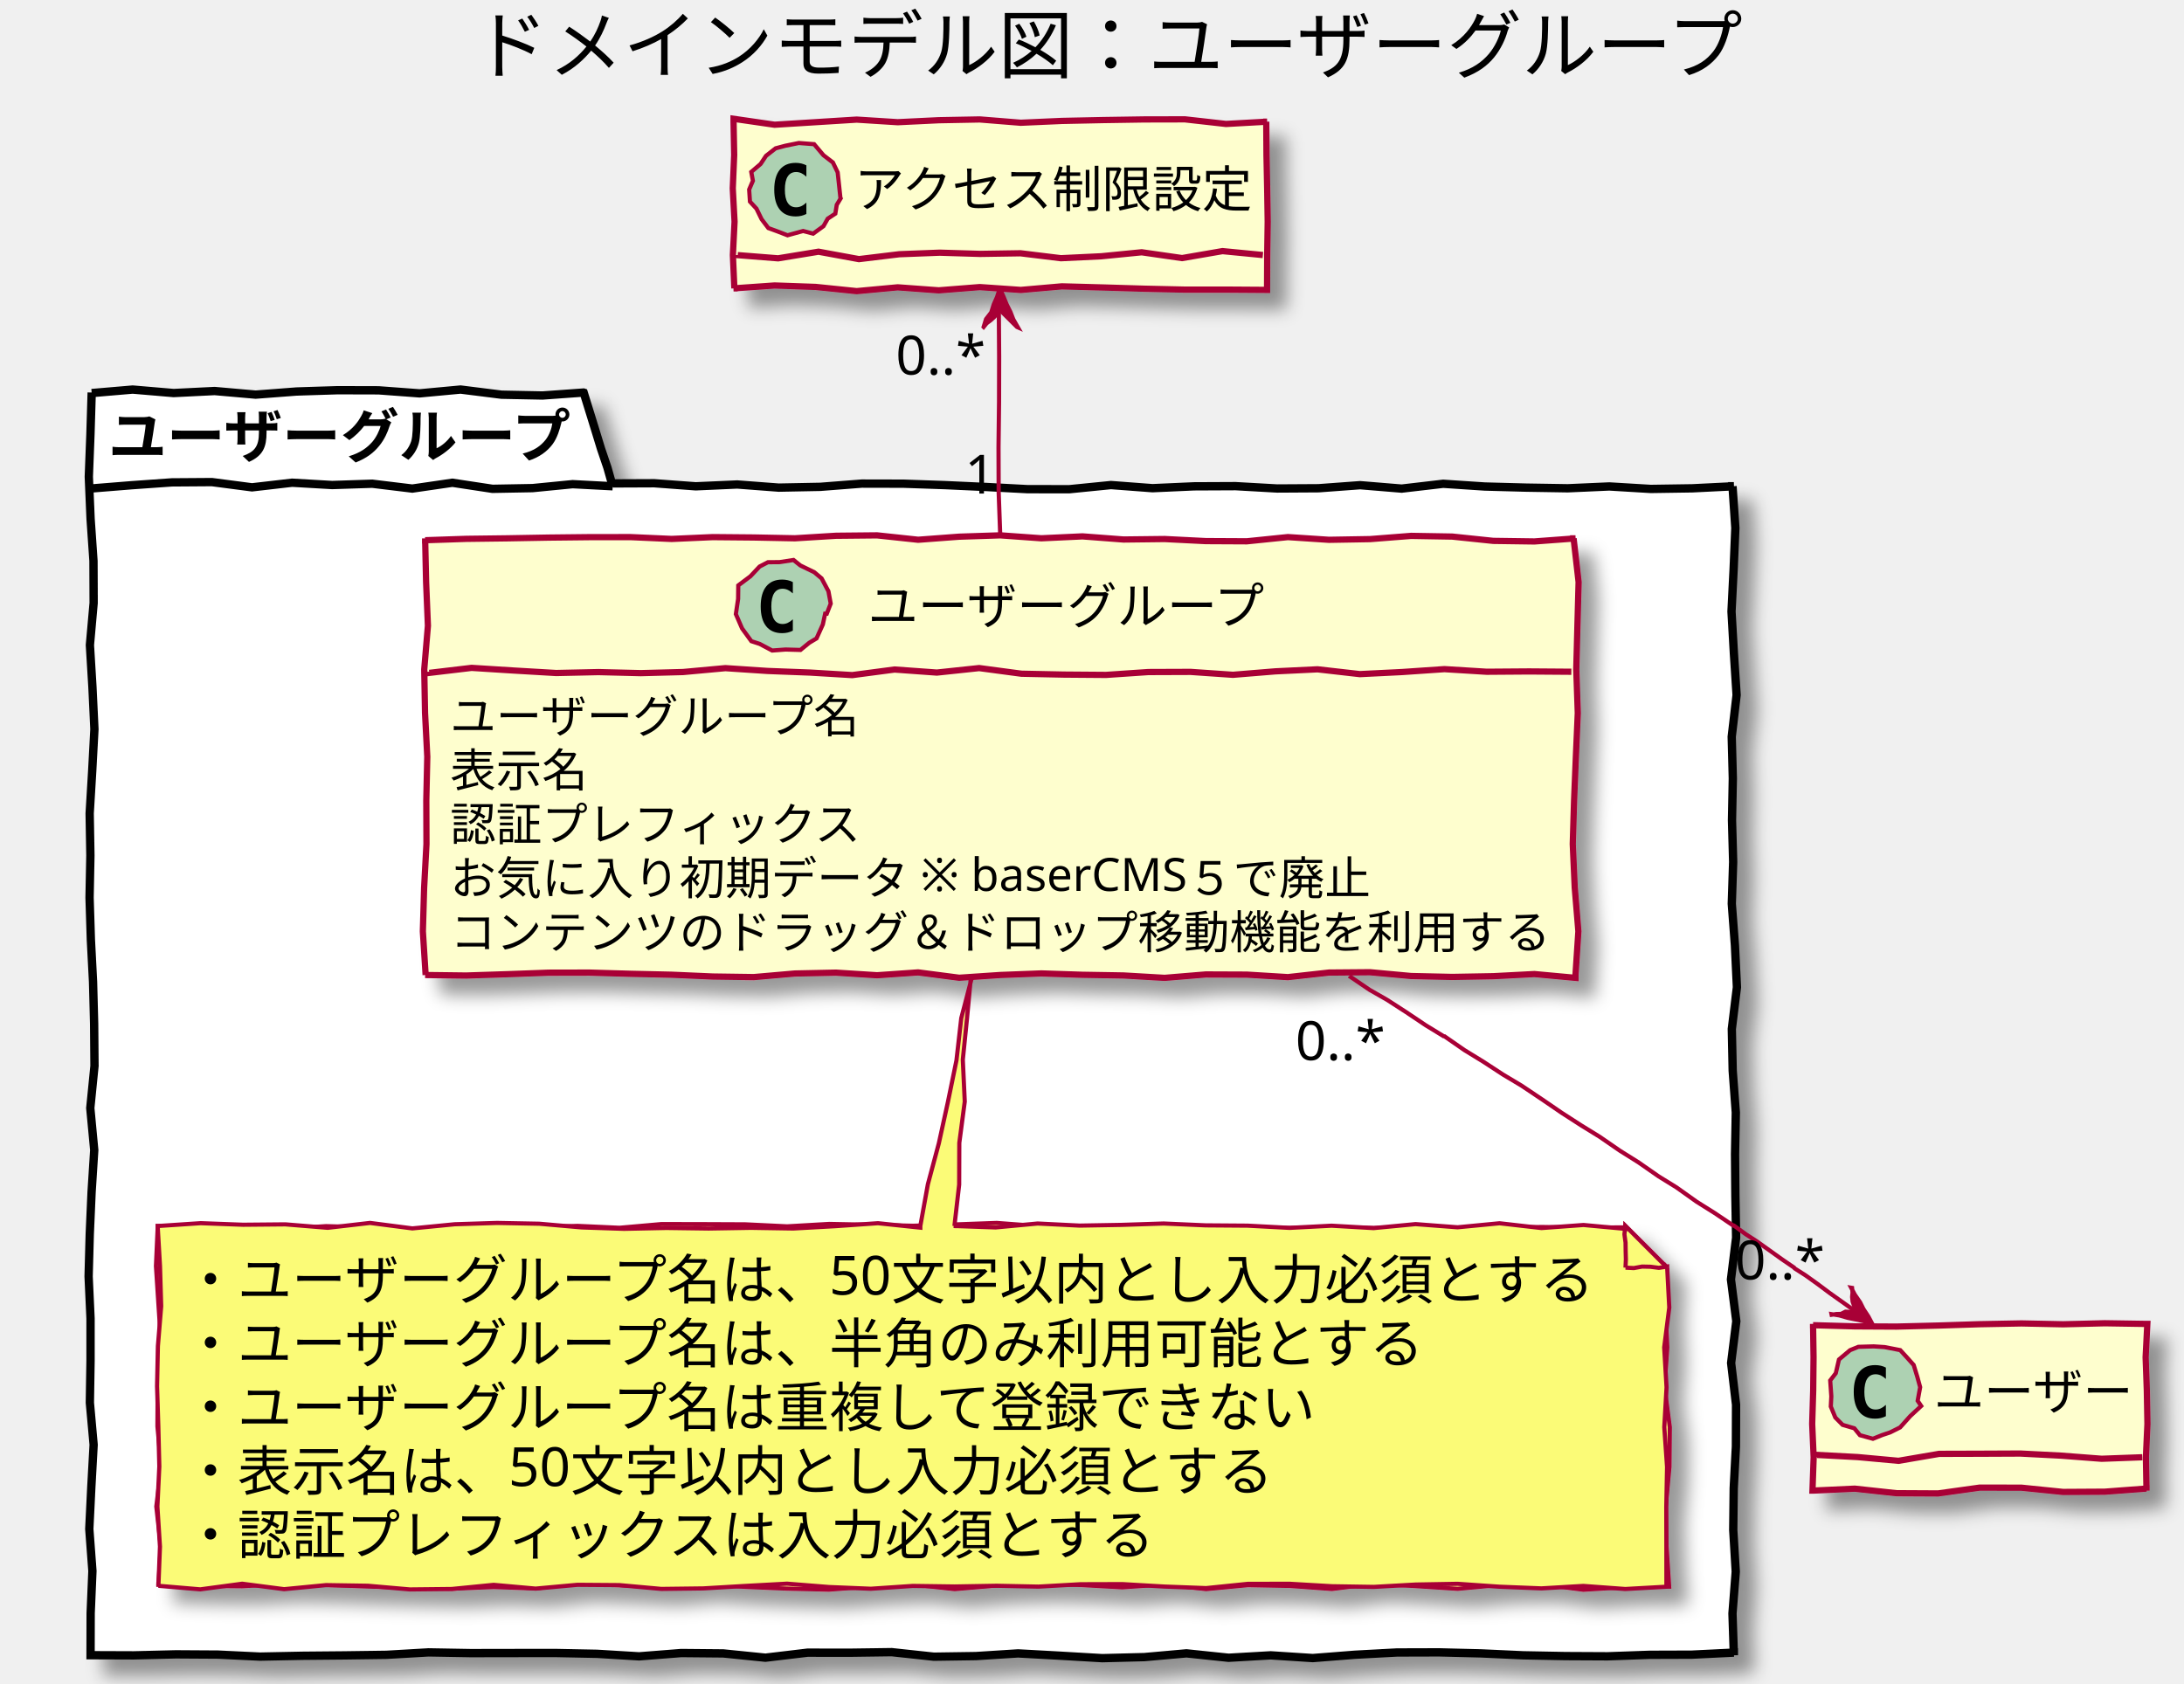
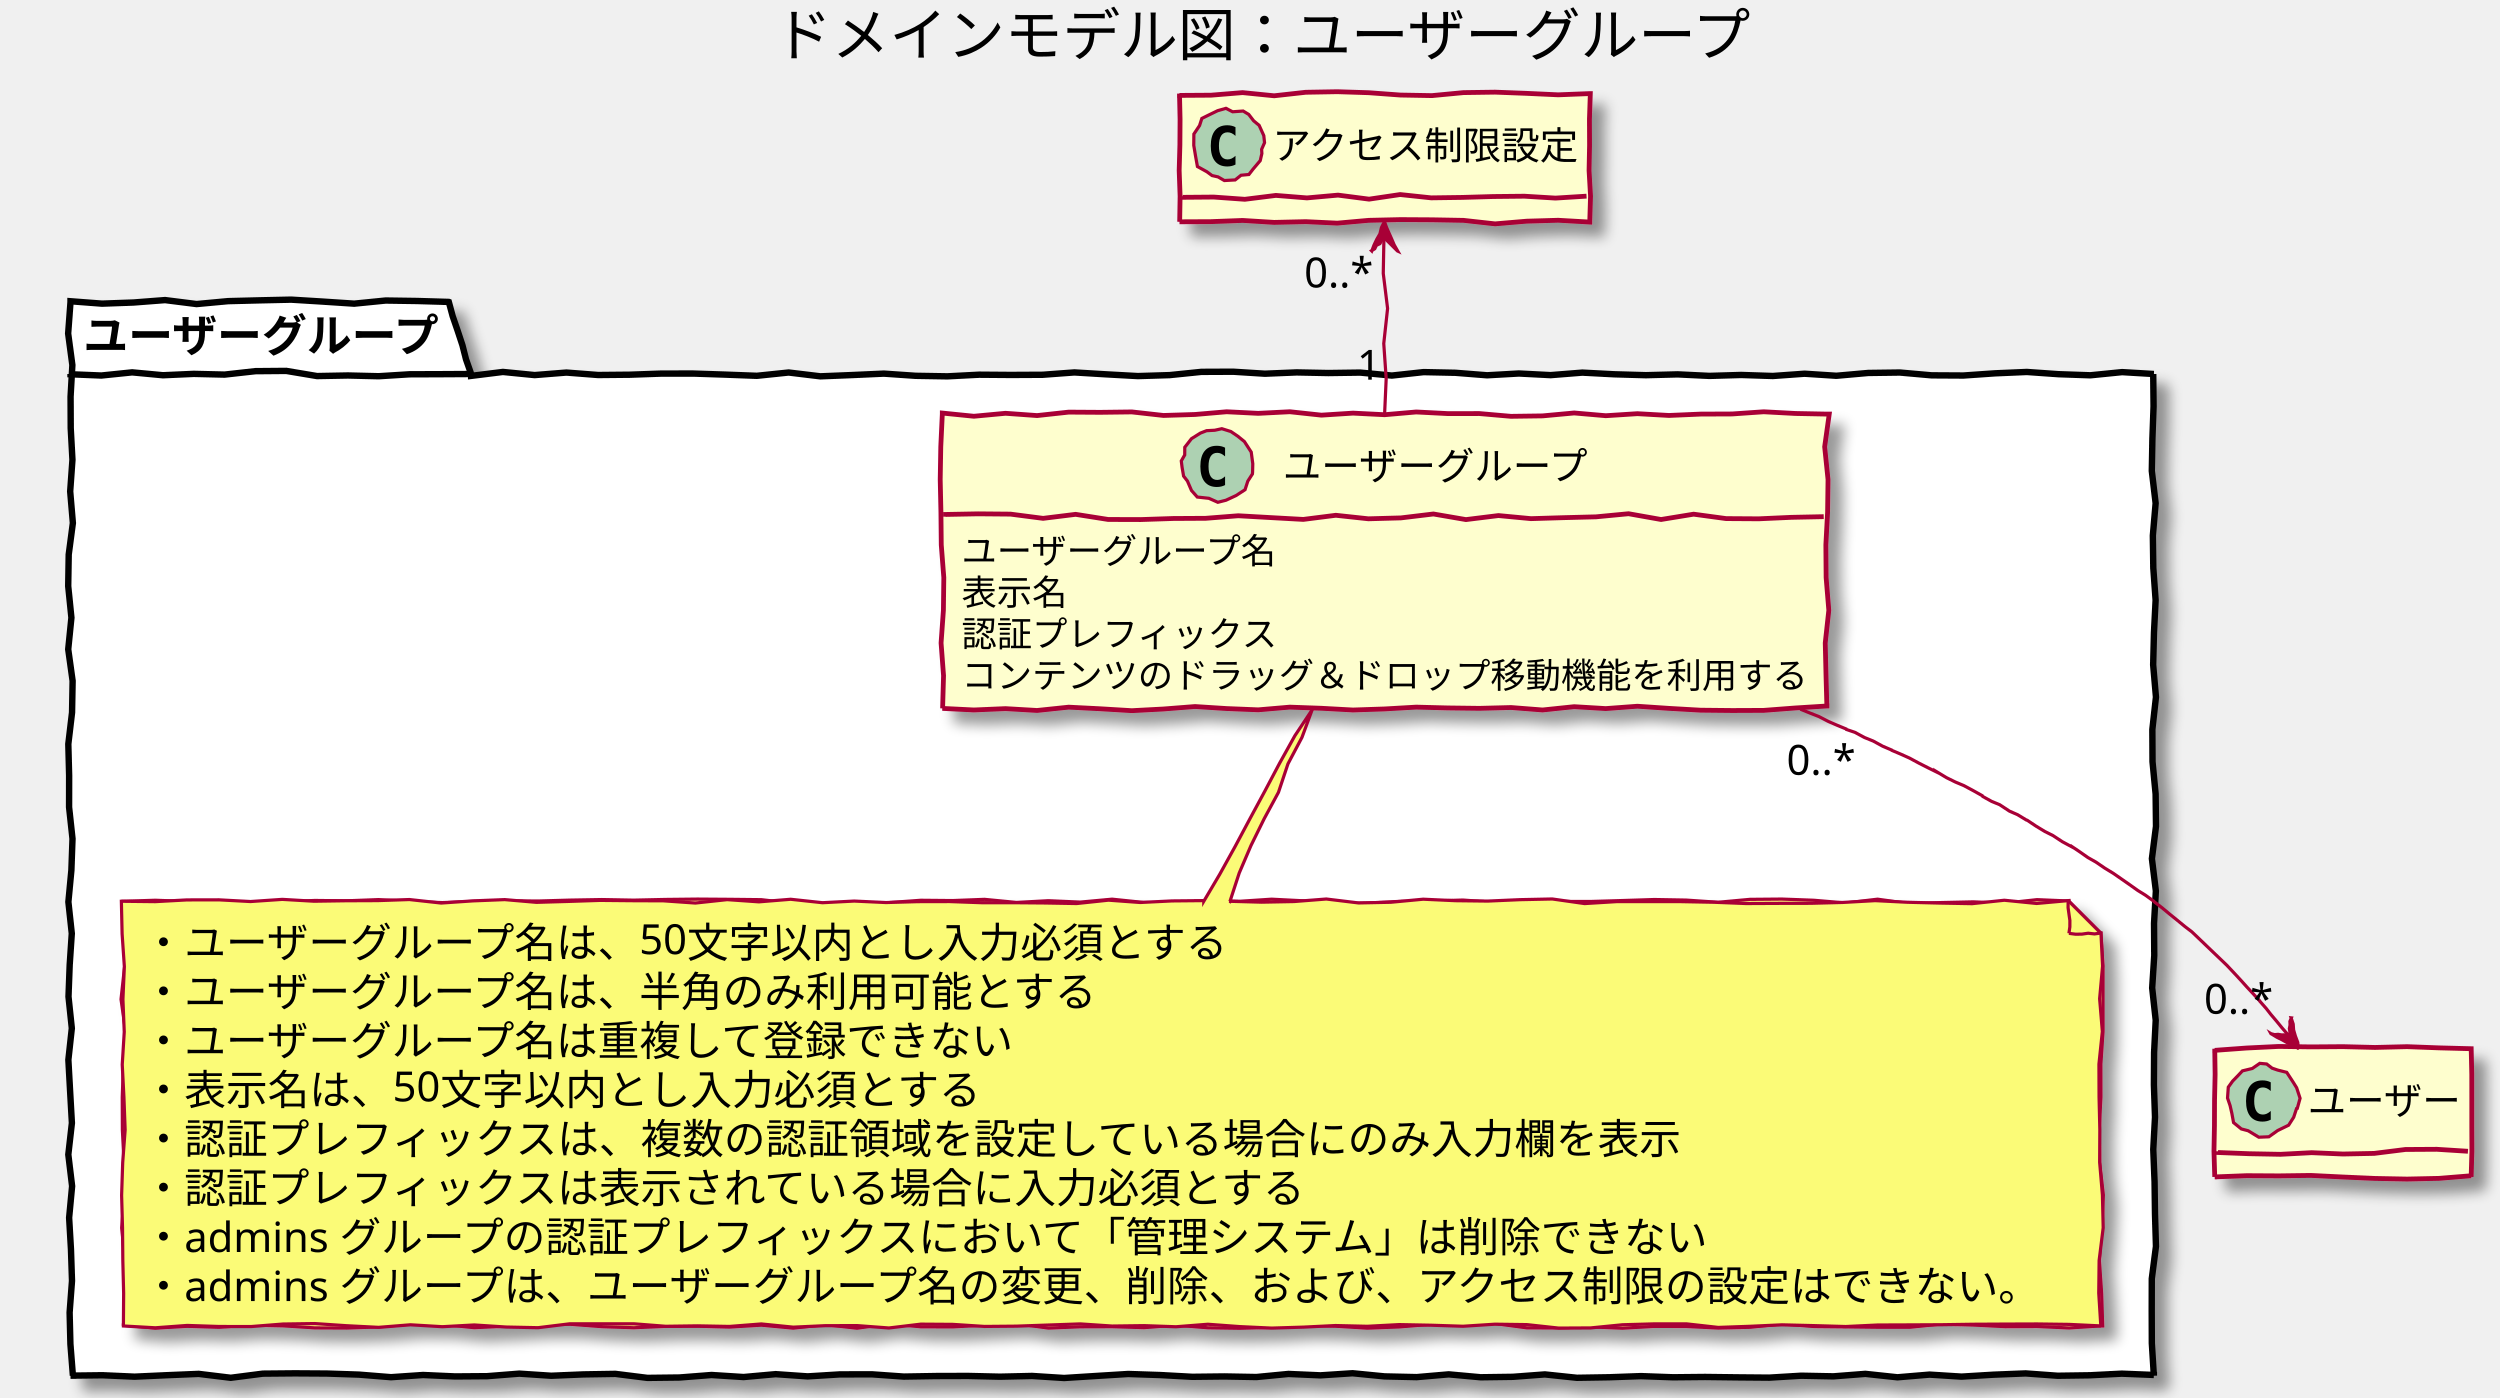
- <svg xmlns="http://www.w3.org/2000/svg" contentScriptType="application/ecmascript" contentStyleType="text/css" height="404px" preserveAspectRatio="none" style="width:524px;height:404px;" version="1.1" viewBox="0 0 524 404" width="524px" zoomAndPan="magnify">
+ <svg xmlns="http://www.w3.org/2000/svg" contentScriptType="application/ecmascript" contentStyleType="text/css" height="436px" preserveAspectRatio="none" style="width:780px;height:436px;" version="1.1" viewBox="0 0 780 436" width="780px" zoomAndPan="magnify">
  <defs>
-     <filter height="300%" id="f0fxe8c" width="300%" x="-1" y="-1">
+     <filter height="300%" id="f8jd1h6" width="300%" x="-1" y="-1">
      <feGaussianBlur result="blurOut" stdDeviation="2.0" />
      <feColorMatrix in="blurOut" result="blurOut2" type="matrix" values="0 0 0 0 0 0 0 0 0 0 0 0 0 0 0 0 0 0 .4 0" />
      <feOffset dx="4.0" dy="4.0" in="blurOut2" result="blurOut3" />
      <feBlend in="SourceGraphic" in2="blurOut3" mode="normal" />
    </filter>
  </defs>
  <g>
-     <text fill="#000000" font-family="sans-serif" font-size="18" lengthAdjust="spacingAndGlyphs" textLength="306" x="113.5" y="17.402">ドメインモデル図：ユーザーグループ</text>
-     <polygon fill="#FFFFFF" filter="url(#f0fxe8c)" points="22,94.199,22,94.324,31.833,93.483,41.667,94.318,51.5,93.834,61.333,94.698,71.167,93.948,81,93.639,90.833,93.665,100.667,94.395,110.5,93.478,120.333,94.714,130.167,94.908,140,94.199,140.042,94.213,141.435,98.708,142.828,103.203,144.2,107.692,145.743,112.234,147,116.688,147,116.003,156.963,115.961,166.926,116.7,176.889,116.258,186.852,117.016,196.815,116.826,206.778,116.047,216.741,116.069,226.704,116.41,236.667,116.864,246.63,117.388,256.593,117.392,266.556,116.398,276.519,117.151,286.481,116.706,296.444,116.66,306.407,117.224,316.37,117.165,326.333,116.429,336.296,117.252,346.259,116.089,356.222,116.749,366.185,117.015,376.148,117.173,386.111,116.733,396.074,117.329,406.037,117.181,416,116.688,415.679,116.688,416.358,126.706,415.937,136.724,415.434,146.742,416.006,156.761,416.659,166.779,415.485,176.797,415.75,186.815,415.553,196.834,415.832,206.852,415.502,216.87,416.258,226.888,416.733,236.907,415.509,246.925,415.72,256.943,416.467,266.962,416.281,276.98,416.361,286.998,416.541,297.017,415.301,307.035,416.587,317.053,415.341,327.071,416.526,337.09,416.493,347.108,415.966,357.126,415.851,367.144,416.453,377.163,415.666,387.181,416,397.199,416,396.573,405.897,397.069,395.795,397.102,385.692,397.461,375.59,397.411,365.487,397.223,355.385,396.761,345.282,396.514,335.18,396.543,325.077,397.087,314.974,397.884,304.872,397.228,294.769,397.811,284.667,396.751,274.564,397.652,264.462,397.908,254.359,397.316,244.256,396.764,234.154,397.408,224.051,397.554,213.949,396.464,203.846,396.602,193.744,396.588,183.641,397.793,173.538,396.769,163.436,396.676,153.333,397.472,143.231,396.863,133.128,396.663,123.026,396.676,112.923,396.694,102.82,396.519,92.718,397.105,82.615,397.244,72.513,397.334,62.41,397.535,52.308,397.053,42.205,396.99,32.103,397.236,22,397.199,21.728,397.199,21.752,387.099,22.175,376.999,21.424,366.899,21.912,356.799,22.468,346.699,21.561,336.599,21.722,326.499,21.723,316.399,21.262,306.299,21.533,296.199,21.972,286.099,22.613,275.999,21.662,265.899,22.672,255.799,22.588,245.699,22.325,235.599,21.803,225.499,21.49,215.399,21.689,205.299,21.514,195.199,22.118,185.099,22.656,174.999,22.18,164.899,21.571,154.799,22.469,144.699,22.429,134.599,21.734,124.499,21.311,114.399,21.696,104.299,22,94.199" style="stroke: #000000; stroke-width: 2.0;" />
-     <path d="M22,116.688 L22,117.211 L31.615,116.435 L41.231,115.756 L50.846,115.688 L60.462,116.946 L70.077,115.835 L79.692,116.391 L89.308,116.077 L98.923,117.244 L108.538,115.843 L118.154,117.303 L127.769,117.131 L137.385,116.184 L147,116.688 " fill="#FFFFFF" style="stroke: #000000; stroke-width: 2.0;" />
+     <text fill="#000000" font-family="sans-serif" font-size="18" lengthAdjust="spacingAndGlyphs" textLength="306" x="241.5" y="17.402">ドメインモデル図：ユーザーグループ</text>
+     <polygon fill="#FFFFFF" filter="url(#f8jd1h6)" points="22,94.199,22,93.987,31.833,94.737,41.667,94.382,51.5,93.626,61.333,94.866,71.167,93.955,81,93.706,90.833,93.488,100.667,94.092,110.5,94.742,120.333,93.763,130.167,93.909,140,94.199,140.032,94.209,141.226,98.643,142.785,103.19,144.28,107.717,145.399,112.127,147,116.688,147,117.275,156.906,116.044,166.811,117.025,176.717,116.237,186.623,117.003,196.528,116.906,206.434,116.557,216.34,116.553,226.245,116.879,236.151,117.251,246.057,116.221,255.962,117.414,265.868,117.014,275.774,116.57,285.679,117.251,295.585,117.419,305.491,116.903,315.396,116.981,325.302,116.928,335.207,116.195,345.113,116.791,355.019,117.337,364.925,117.033,374.83,116.02,384.736,115.974,394.642,116.597,404.547,116.19,414.453,116.388,424.358,116.244,434.264,117.175,444.17,116.097,454.075,116.307,463.981,117.089,473.887,116.53,483.793,117.04,493.698,116.254,503.604,116.774,513.509,117.058,523.415,116.801,533.321,117.279,543.226,116.986,553.132,117.308,563.038,116.598,572.943,117.241,582.849,116.364,592.755,116.227,602.66,117.103,612.566,117.163,622.472,116.476,632.377,116.05,642.283,116.749,652.189,117.09,662.094,116.1,672,116.688,671.805,116.688,671.912,126.769,671.548,136.85,671.362,146.931,672.558,157.012,671.688,167.093,671.826,177.174,672.551,187.255,672.039,197.336,671.784,207.417,672.657,217.498,671.534,227.579,671.584,237.66,672.553,247.741,672.67,257.822,671.392,267.903,672.631,277.984,672.057,288.065,672.127,298.146,671.476,308.227,672.58,318.308,672.074,328.389,672.015,338.47,672.361,348.551,671.814,358.632,672.223,368.713,672.358,378.794,672.658,388.875,671.357,398.956,671.334,409.037,671.37,419.118,672,429.199,672,428.984,662,428.582,652,429.086,642,429.233,632,428.505,622,428.901,612,429.507,602,428.877,592,429.714,582,428.644,572,429.421,562,429.22,552,429.824,542,429.735,532,429.61,522,429.712,512,429.347,502,429.704,492,429.87,482,428.817,472,429.567,462,429.708,452,428.798,442,429.661,432,429.434,422,428.451,412,429.105,402,428.671,392,429.632,382,429.447,372,429.564,362,429.015,352,428.682,342,429.298,332,429.933,322,429.295,312,429.526,302,429.293,292,429.324,282,429.493,272,428.785,262,428.812,252,429.432,242,428.735,232,429.635,222,428.997,212,429.778,202,429.9,192,428.648,182,428.813,172,429.233,162,428.573,152,429.364,142,429.445,132,428.998,122,429.683,112,428.88,102,428.547,92,428.482,82,428.577,72,429.867,62,428.652,52,429.064,42,429.522,32,429.075,22,429.199,22.745,429.199,21.967,419.346,21.721,409.493,22.464,399.64,22.141,389.788,21.567,379.935,22.499,370.082,21.314,360.229,22.434,350.376,21.875,340.523,21.33,330.67,22.408,320.817,21.37,310.964,21.739,301.111,22.398,291.258,21.335,281.405,22.269,271.552,22.623,261.699,21.552,251.846,21.569,241.993,21.314,232.14,22.481,222.287,22.656,212.435,21.284,202.582,22.281,192.729,21.281,182.876,21.436,173.023,22.737,163.17,21.897,153.317,22.603,143.464,22.064,133.611,22.019,123.758,22.579,113.905,21.262,104.052,22,94.199" style="stroke: #000000; stroke-width: 2.0;" />
+     <path d="M22,116.688 L22,116.77 L31.615,117.163 L41.231,116.175 L50.846,117.075 L60.462,116.646 L70.077,116.874 L79.692,115.805 L89.308,115.721 L98.923,117.333 L108.538,117.149 L118.154,117.383 L127.769,116.781 L137.385,116.745 L147,116.688 " fill="#FFFFFF" style="stroke: #000000; stroke-width: 2.0;" />
    <text fill="#000000" font-family="sans-serif" font-size="14" font-weight="bold" lengthAdjust="spacingAndGlyphs" textLength="112" x="26" y="109.734">ユーザーグループ</text>
-     <polygon fill="#FEFECE" filter="url(#f0fxe8c)" points="102,129.199,102,129.638,111.857,129.307,121.714,129.182,131.571,129.007,141.429,128.9,151.286,128.889,161.143,129.33,171,128.892,180.857,128.98,190.714,129.174,200.571,128.567,210.429,128.469,220.286,129.525,230.143,128.787,240,128.465,249.857,129.173,259.714,128.713,269.571,129.465,279.429,129.35,289.286,129.846,299.143,129.896,309,128.884,318.857,129.537,328.714,129.369,338.571,128.595,348.429,128.762,358.286,129.794,368.143,129.931,378,129.199,377.547,129.199,378.748,139.677,378.464,150.154,378.188,160.632,378.551,171.109,378.094,181.587,377.665,192.065,377.348,202.542,377.822,213.019,378.695,223.497,378,233.975,378,234.652,368.143,233.744,358.286,234.257,348.429,234.433,338.571,234.214,328.714,233.304,318.857,233.385,309,234.48,299.143,233.878,289.286,233.839,279.429,234.655,269.571,234.082,259.714,233.918,249.857,233.592,240,233.967,230.143,234.629,220.286,233.347,210.429,234.031,200.571,233.403,190.714,233.611,180.857,234.471,171,234.331,161.143,233.902,151.286,233.678,141.429,233.393,131.571,233.413,121.714,233.776,111.857,234.095,102,233.975,102.123,233.975,101.455,223.497,101.761,213.019,102.322,202.542,102.281,192.065,102.517,181.587,101.979,171.109,101.789,160.632,102.668,150.154,102.234,139.677,102,129.199" style="stroke: #A80036; stroke-width: 1.5;" />
-     <polygon fill="#ADD1B2" points="197.972,147.265,197.423,149.845,195.906,153.203,194.162,154.247,192.056,155.969,188.476,155.866,185.264,156.107,182.277,154.521,180.27,153.866,178.038,150.797,176.552,147.366,177.094,143.712,177.132,140.479,180.048,138.291,182.244,135.957,184.243,134.918,187.045,134.893,190.387,134.379,192.017,135.686,195.365,137.312,197.127,138.796,198.764,141.884,199.309,144.84,198.366,147.269" style="stroke: #A80036; stroke-width: 1.0;" />
-     <path d="M190.223,151.342 Q189.642,151.641 189.003,151.791 Q188.364,151.94 187.658,151.94 Q185.151,151.94 183.832,150.288 Q182.512,148.636 182.512,145.515 Q182.512,142.386 183.832,140.734 Q185.151,139.082 187.658,139.082 Q188.364,139.082 189.011,139.231 Q189.659,139.381 190.223,139.68 L190.223,142.402 Q189.592,141.821 188.999,141.552 Q188.405,141.282 187.774,141.282 Q186.43,141.282 185.745,142.348 Q185.06,143.415 185.06,145.515 Q185.06,147.607 185.745,148.674 Q186.43,149.74 187.774,149.74 Q188.405,149.74 188.999,149.47 Q189.592,149.201 190.223,148.62 Z " />
-     <text fill="#000000" font-family="sans-serif" font-size="12" lengthAdjust="spacingAndGlyphs" textLength="96" x="208.25" y="149.734">ユーザーグループ</text>
-     <path d="M103,161.199 L103,161.472 L113.148,160.267 L123.296,160.908 L133.444,161.502 L143.593,161.281 L153.741,161.532 L163.889,161.265 L174.037,160.333 L184.185,161.009 L194.333,161.393 L204.482,162.004 L214.63,160.664 L224.778,161.395 L234.926,160.318 L245.074,161.671 L255.222,161.88 L265.37,161.958 L275.519,161.27 L285.667,161.233 L295.815,161.932 L305.963,161.103 L316.111,160.614 L326.259,161.769 L336.407,161.267 L346.556,160.572 L356.704,161.199 L366.852,161.125 L377,161.199 " fill="#FEFECE" style="stroke: #A80036; stroke-width: 1.5;" />
-     <text fill="#000000" font-family="sans-serif" font-size="11" lengthAdjust="spacingAndGlyphs" textLength="99" x="108" y="175.834">ユーザーグループ名</text>
-     <text fill="#000000" font-family="sans-serif" font-size="11" lengthAdjust="spacingAndGlyphs" textLength="33" x="108" y="188.789">表示名</text>
-     <text fill="#000000" font-family="sans-serif" font-size="11" lengthAdjust="spacingAndGlyphs" textLength="99" x="108" y="201.744">認証プレフィックス</text>
-     <text fill="#000000" font-family="sans-serif" font-size="11" lengthAdjust="spacingAndGlyphs" textLength="221" x="108" y="214.699">お気に入り初期データ ※ baserCMS５で廃止</text>
-     <text fill="#000000" font-family="sans-serif" font-size="11" lengthAdjust="spacingAndGlyphs" textLength="264" x="108" y="227.654">コンテンツのドラッグ＆ドロップ移動機能を利用する</text>
-     <polygon fill="#FBFB77" filter="url(#f0fxe8c)" points="38,294.199,37.848,294.199,37.418,303.816,38.044,313.433,38.679,323.05,37.822,332.667,37.773,342.284,38.666,351.901,37.504,361.518,38.574,371.135,38,380.752,38,380.176,48.056,380.546,58.111,380.646,68.167,380.093,78.222,380.33,88.278,380.714,98.333,381.024,108.389,381.247,118.444,380.829,128.5,381.187,138.556,380.004,148.611,380.404,158.667,380.947,168.722,380.084,178.778,380.797,188.833,381.218,198.889,381.462,208.944,380.709,219,380.245,229.056,381.342,239.111,380.475,249.167,380.107,259.222,380.348,269.278,380.909,279.333,380.212,289.389,381.337,299.444,380.378,309.5,380.571,319.556,381.306,329.611,380.047,339.667,380.614,349.722,381.268,359.778,380.337,369.833,380.195,379.889,381.487,389.944,380.875,400,380.752,400.475,380.752,399.853,371.183,399.652,361.614,400.542,352.045,400.634,342.476,399.373,332.906,400.026,323.337,399.564,313.768,400,304.199,400.023,304.222,398.123,302.322,396.141,300.341,393.885,298.084,392.052,296.252,390,294.199,390,294.532,379.943,294.594,369.886,294.44,359.829,294.632,349.771,294.76,339.714,294.412,329.657,294.692,319.6,294.475,309.543,294.678,299.486,294.64,289.429,294.717,279.371,294.273,269.314,294.438,259.257,294.172,249.2,294.223,239.143,293.465,229.086,293.83,219.029,294.145,208.971,293.899,198.914,293.707,188.857,294.289,178.8,293.804,168.743,293.762,158.686,293.742,148.629,294.633,138.571,294.176,128.514,294.467,118.457,294.481,108.4,294.311,98.343,294.918,88.286,294.532,78.229,294.236,68.171,294.899,58.114,294.601,48.057,294.119,38,294.199" style="stroke: #A80036; stroke-width: 1.0;" />
-     <polygon fill="#FBFB77" points="38,294.199,37.828,294.199,38.387,303.816,38.675,313.433,37.883,323.05,37.684,332.667,37.986,342.284,38.227,351.901,37.764,361.518,38.38,371.135,38,380.752,38,380.543,48.056,381.397,58.111,380.043,68.167,381.354,78.222,380.378,88.278,380.534,98.333,381.413,108.389,381.307,118.444,380.313,128.5,381.218,138.556,380.303,148.611,380.378,158.667,381.292,168.722,381.168,178.778,380.577,188.833,380.031,198.889,380.837,208.944,381.25,219,380.571,229.056,380.709,239.111,380.533,249.167,380.739,259.222,380.168,269.278,380.138,279.333,380.723,289.389,381.099,299.444,380.068,309.5,380.062,319.556,380.649,329.611,380.807,339.667,380.242,349.722,380.065,359.778,380.763,369.833,381.163,379.889,380.573,389.944,381.312,400,380.752,399.814,380.752,399.805,371.183,399.784,361.614,399.971,352.045,399.308,342.476,399.849,332.906,399.285,323.337,400.502,313.768,400,304.199,400.016,304.216,397.851,302.05,395.991,300.19,393.875,298.074,392.113,296.312,390,294.199,390,294.892,379.926,293.959,369.851,294.694,359.777,293.546,349.702,294.514,339.628,293.75,329.554,294.708,319.479,294.13,309.405,294.653,299.331,294.12,289.256,294.047,279.182,293.605,269.108,293.934,259.033,294.107,248.959,293.605,238.884,294.548,228.81,294.199,228.992,294.212,230.13,284.278,230.163,274.267,231.473,264.345,231.004,254.3,232.014,244.357,232.95,234.409,233.209,234.462,230.635,244.315,229.481,254.457,227.436,264.417,225.256,274.35,222.621,284.191,220.81,294.199,220.81,294.599,210.654,293.531,200.498,294.239,190.342,294.802,180.186,294.641,170.029,294.808,159.873,294.671,149.717,294.883,139.561,294.546,129.405,293.658,119.249,293.464,109.093,293.784,98.937,294.78,88.781,293.464,78.624,294.636,68.468,293.808,58.312,293.9,48.156,293.523,38,294.199" style="stroke: #A80036; stroke-width: 1.0;" />
-     <path d="M390,294.199 L389.959,294.199 L389.741,296.199 L390.014,298.199 L390.038,300.199 L390.093,302.199 L390,304.199 " fill="#FBFB77" style="stroke: #A80036; stroke-width: 1.0;" />
-     <path d="M400,304.199 L400,303.937 L398,304.245 L396,303.982 L394,303.936 L392,304.301 L390,304.199 " fill="#FBFB77" style="stroke: #A80036; stroke-width: 1.0;" />
-     <text fill="#000000" font-family="sans-serif" font-size="13" lengthAdjust="spacingAndGlyphs" textLength="341" x="44" y="311.768">・ユーザーグループ名は、50文字以内とし入力必須とする</text>
-     <text fill="#000000" font-family="sans-serif" font-size="13" lengthAdjust="spacingAndGlyphs" textLength="299" x="44" y="327.078">・ユーザーグループ名は、半角のみ利用可能とする</text>
-     <text fill="#000000" font-family="sans-serif" font-size="13" lengthAdjust="spacingAndGlyphs" textLength="273" x="44" y="342.389">・ユーザーグループ名は重複して登録できない</text>
-     <text fill="#000000" font-family="sans-serif" font-size="13" lengthAdjust="spacingAndGlyphs" textLength="263" x="44" y="357.699">・表示名は、50文字以内とし入力必須とする</text>
-     <text fill="#000000" font-family="sans-serif" font-size="13" lengthAdjust="spacingAndGlyphs" textLength="234" x="44" y="373.01">・認証プレフィックスは入力必須とする</text>
-     <polygon fill="#FEFECE" filter="url(#f0fxe8c)" points="435,317.699,435,318.004,445,318.287,455,318.34,465,318.091,475,317.768,485,317.58,495,317.789,505,317.542,515,317.699,515.202,317.699,514.794,325.699,515.082,333.699,515.227,341.699,514.859,349.699,515,357.699,515,357.207,505,357.959,495,358.018,485,357,475,356.98,465,358.375,455,358.322,445,357.233,435,357.699,434.861,357.699,435.145,349.699,434.791,341.699,435.034,333.699,435.118,325.699,435,317.699" style="stroke: #A80036; stroke-width: 1.5;" />
-     <polygon fill="#ADD1B2" points="460.942,337.39,458.314,339.827,455.89,342.535,453.502,343.728,451.588,344.37,449.367,345.262,446.249,344.402,444.906,342.75,442.085,341.921,440.341,340.154,439.257,337.522,439.384,335.077,439.116,331.27,440.456,329.528,441.217,326.241,443.887,323.998,445.869,323.196,449.554,323.089,452.161,323.258,455.918,323.99,457.783,326.027,459.151,327.567,460.023,330.421,460.696,332.882,460.101,336.144" style="stroke: #A80036; stroke-width: 1.0;" />
-     <path d="M452.473,339.842 Q451.892,340.141 451.253,340.291 Q450.614,340.44 449.908,340.44 Q447.401,340.44 446.082,338.788 Q444.762,337.136 444.762,334.015 Q444.762,330.886 446.082,329.234 Q447.401,327.582 449.908,327.582 Q450.614,327.582 451.261,327.731 Q451.909,327.881 452.473,328.18 L452.473,330.902 Q451.842,330.321 451.249,330.051 Q450.655,329.782 450.024,329.782 Q448.68,329.782 447.995,330.848 Q447.31,331.915 447.31,334.015 Q447.31,336.107 447.995,337.174 Q448.68,338.24 450.024,338.24 Q450.655,338.24 451.249,337.971 Q451.842,337.701 452.473,337.12 Z " />
-     <text fill="#000000" font-family="sans-serif" font-size="12" lengthAdjust="spacingAndGlyphs" textLength="48" x="464" y="338.234">ユーザー</text>
-     <path d="M436,349.699 L436,349.138 L445.75,349.656 L455.5,350.553 L465.25,348.879 L475,348.851 L484.75,348.808 L494.5,349.308 L504.25,350.057 L514,349.699 " fill="#FEFECE" style="stroke: #A80036; stroke-width: 1.5;" />
-     <polygon fill="#FEFECE" filter="url(#f0fxe8c)" points="176,29.199,176,28.503,185.846,29.93,195.692,29.318,205.538,28.702,215.385,29.325,225.231,28.849,235.077,28.662,244.923,29.456,254.769,29.019,264.615,28.812,274.462,28.66,284.308,28.639,294.154,29.745,304,29.199,303.808,29.199,303.861,37.199,304.028,45.199,304.154,53.199,304.035,61.199,304,69.199,304,69.561,294.154,69.495,284.308,69.499,274.462,69.278,264.615,68.981,254.769,68.714,244.923,69.575,235.077,68.893,225.231,69.67,215.385,68.949,205.538,69.861,195.692,68.85,185.846,68.505,176,69.199,176.196,69.199,175.838,61.199,176.241,53.199,175.809,45.199,176.152,37.199,176,29.199" style="stroke: #A80036; stroke-width: 1.5;" />
-     <polygon fill="#ADD1B2" points="201.884,47.292,200.759,49.156,200.42,51.265,198.596,52.469,197.577,54.273,195.1,56.068,192.695,55.431,188.949,56.461,186.515,55.523,184.344,54.728,182.732,52.606,181.495,50.068,179.936,48.379,179.743,45.483,180.643,43.381,180.247,41.26,182.49,39.346,183.785,37.397,186.092,35.593,188.442,34.97,191.664,34.316,195.328,34.598,197.567,37.243,199.837,38.987,200.978,41.362,201.262,43.956,201.648,47.581" style="stroke: #A80036; stroke-width: 1.0;" />
-     <path d="M193.473,51.342 Q192.892,51.641 192.253,51.791 Q191.614,51.94 190.908,51.94 Q188.401,51.94 187.082,50.288 Q185.762,48.636 185.762,45.515 Q185.762,42.386 187.082,40.734 Q188.401,39.082 190.908,39.082 Q191.614,39.082 192.261,39.231 Q192.909,39.381 193.473,39.68 L193.473,42.402 Q192.842,41.821 192.249,41.551 Q191.655,41.282 191.024,41.282 Q189.68,41.282 188.995,42.348 Q188.31,43.415 188.31,45.515 Q188.31,47.607 188.995,48.674 Q189.68,49.74 191.024,49.74 Q191.655,49.74 192.249,49.471 Q192.842,49.201 193.473,48.62 Z " />
-     <text fill="#000000" font-family="sans-serif" font-size="12" lengthAdjust="spacingAndGlyphs" textLength="96" x="205" y="49.734">アクセス制限設定</text>
-     <path d="M177,61.199 L177,61.224 L186.692,61.991 L196.385,60.399 L206.077,62.182 L215.769,61.007 L225.462,60.635 L235.154,60.927 L244.846,60.778 L254.538,61.962 L264.231,61.496 L273.923,60.537 L283.615,61.933 L293.308,60.257 L303,61.199 " fill="#FEFECE" style="stroke: #A80036; stroke-width: 1.5;" />
-     <path d="M240,74.839 L239.648,74.839 L239.722,85.657 L239.699,96.475 L239.571,107.293 L239.608,118.111 L240,128.929 " fill="none" style="stroke: #A80036; stroke-width: 1.0;" />
-     <polygon fill="#A80036" points="240,69.459,239.829,69.383,239.221,71.269,238.421,73.069,237.828,74.961,236.582,76.562,236,78.459,236.002,78.462,236.715,77.574,237.632,76.891,238.477,76.136,239.225,75.284,240,74.459,239.865,74.324,240.834,75.293,241.758,76.217,242.44,76.899,243.069,77.528,244,78.459,244.218,78.556,243.117,76.622,242.437,74.876,241.51,73.019,240.792,71.255,240,69.459" style="stroke: #A80036; stroke-width: 1.0;" />
-     <text fill="#000000" font-family="sans-serif" font-size="13" lengthAdjust="spacingAndGlyphs" textLength="22" x="214.906" y="89.879">0..*</text>
-     <text fill="#000000" font-family="sans-serif" font-size="13" lengthAdjust="spacingAndGlyphs" textLength="8" x="231.463" y="118.435">1</text>
-     <path d="M323.92,234.439 L323.816,234.275 L328.57,237.506 L332.82,239.941 L337.405,242.905 L342.112,246.063 L346.526,248.756 L346.398,248.558 L351.341,251.987 L355.862,254.758 L360.587,257.846 L365.037,260.508 L369.848,263.731 L369.846,263.727 L374.691,267.042 L379.324,270.03 L383.815,272.8 L388.685,276.153 L393.226,278.999 L393.233,279.01 L397.951,282.294 L402.251,284.953 L407.059,288.373 L411.411,291.108 L416,294.199 L415.85,293.983 L418.896,296.203 L421.632,297.975 L424.606,300.093 L427.597,302.234 L430.457,304.187 L430.604,304.392 L433.166,306.024 L436.023,308.069 L439.011,310.298 L441.85,312.318 L444.69,314.339 " fill="none" style="stroke: #A80036; stroke-width: 1.0;" />
-     <polygon fill="#A80036" points="449.1,317.529,449.141,317.553,448.276,315.924,447.08,314.103,446.293,312.52,445.006,310.646,444.144,309.018,444.363,309.054,444.471,310.159,444.374,311.231,444.491,312.338,444.895,313.491,445.046,314.603,445.031,314.512,443.935,314.822,442.779,314.76,441.72,315.295,440.579,315.326,439.461,315.505,439.43,315.357,441.338,315.666,443.3,316.234,445.225,316.627,447.152,317.03,449.1,317.529" style="stroke: #A80036; stroke-width: 1.0;" />
-     <text fill="#000000" font-family="sans-serif" font-size="13" lengthAdjust="spacingAndGlyphs" textLength="22" x="310.807" y="254.382">0..*</text>
-     <text fill="#000000" font-family="sans-serif" font-size="13" lengthAdjust="spacingAndGlyphs" textLength="22" x="416.261" y="307.015">0..*</text>
+     <polygon fill="#FEFECE" filter="url(#f8jd1h6)" points="294,129.199,294,128.873,303.857,129.872,313.714,128.947,323.571,129.658,333.429,128.582,343.286,128.648,353.143,128.521,363,129.625,372.857,129.317,382.714,128.47,392.571,128.965,402.429,128.464,412.286,129.528,422.143,128.894,432,129.391,441.857,128.535,451.714,129.042,461.571,129.031,471.429,129.895,481.286,129.757,491.143,128.845,501,129.702,510.857,129.068,520.714,129.623,530.571,129.198,540.429,129.156,550.286,128.474,560.143,129.003,570,129.199,570.725,129.199,569.293,139.401,570.343,149.604,570.209,159.806,569.667,170.008,569.75,180.21,570.591,190.413,569.476,200.615,569.719,210.817,570,221.019,570,220.271,560.143,220.89,550.286,221.639,540.429,221.682,530.571,221.579,520.714,221.014,510.857,220.348,501,221.08,491.143,220.485,481.286,221.515,471.429,220.747,461.571,221.004,451.714,220.876,441.857,220.623,432,221.193,422.143,221.522,412.286,220.984,402.429,220.627,392.571,221.47,382.714,221.073,372.857,220.439,363,221.212,353.143,221.732,343.286,221.139,333.429,220.635,323.571,221.668,313.714,221.091,303.857,221.513,294,221.019,294.093,221.019,294.387,210.817,293.615,200.615,294.344,190.413,294.47,180.21,293.675,170.008,293.57,159.806,293.347,149.604,293.521,139.401,294,129.199" style="stroke: #A80036; stroke-width: 1.5;" />
+     <polygon fill="#ADD1B2" points="390.755,147.879,389.32,150.109,388.455,152.788,385.651,154.61,382.504,156.072,379.964,156.715,377.182,155.475,373.553,155.078,371.744,153.036,370.478,150.093,369.28,148.544,368.808,145.8,368.558,143.815,369.628,141.948,369.652,139.549,371.741,136.871,374.518,135.126,376.448,134.375,379.01,134.236,381.216,133.755,384.033,134.636,386.18,136.09,388.241,137.756,390.385,141.057,390.867,144.692,390.806,147.31" style="stroke: #A80036; stroke-width: 1.0;" />
+     <path d="M382.223,151.342 Q381.642,151.641 381.003,151.791 Q380.364,151.94 379.658,151.94 Q377.151,151.94 375.832,150.288 Q374.512,148.636 374.512,145.515 Q374.512,142.386 375.832,140.734 Q377.151,139.082 379.658,139.082 Q380.364,139.082 381.011,139.231 Q381.659,139.381 382.223,139.68 L382.223,142.402 Q381.592,141.821 380.999,141.552 Q380.405,141.282 379.774,141.282 Q378.43,141.282 377.745,142.348 Q377.06,143.415 377.06,145.515 Q377.06,147.607 377.745,148.674 Q378.43,149.74 379.774,149.74 Q380.405,149.74 380.999,149.47 Q381.592,149.201 382.223,148.62 Z " />
+     <text fill="#000000" font-family="sans-serif" font-size="12" lengthAdjust="spacingAndGlyphs" textLength="96" x="400.25" y="149.734">ユーザーグループ</text>
+     <path d="M295,161.199 L295,160.511 L305.148,160.315 L315.296,160.408 L325.444,161.727 L335.593,160.473 L345.741,162.073 L355.889,162.106 L366.037,161.771 L376.185,161.711 L386.333,160.915 L396.481,161.492 L406.63,162.057 L416.778,160.768 L426.926,161.864 L437.074,161.586 L447.222,160.363 L457.37,162.113 L467.519,160.856 L477.667,161.818 L487.815,161.513 L497.963,161.253 L508.111,160.283 L518.259,162.085 L528.407,160.424 L538.556,161.801 L548.704,161.869 L558.852,161.413 L569,161.199 " fill="#FEFECE" style="stroke: #A80036; stroke-width: 1.5;" />
+     <text fill="#000000" font-family="sans-serif" font-size="11" lengthAdjust="spacingAndGlyphs" textLength="99" x="300" y="175.834">ユーザーグループ名</text>
+     <text fill="#000000" font-family="sans-serif" font-size="11" lengthAdjust="spacingAndGlyphs" textLength="33" x="300" y="188.789">表示名</text>
+     <text fill="#000000" font-family="sans-serif" font-size="11" lengthAdjust="spacingAndGlyphs" textLength="99" x="300" y="201.744">認証プレフィックス</text>
+     <text fill="#000000" font-family="sans-serif" font-size="11" lengthAdjust="spacingAndGlyphs" textLength="264" x="300" y="214.699">コンテンツのドラッグ＆ドロップ移動機能を利用する</text>
+     <polygon fill="#FBFB77" filter="url(#f8jd1h6)" points="38.5,281.199,38.384,281.199,38.992,291.39,38.875,301.581,37.757,311.772,39.194,321.964,38.509,332.155,38.142,342.346,38.179,352.537,38.713,362.728,38.771,372.919,37.961,383.11,38.974,393.301,39.164,403.493,38.5,413.684,38.5,413.463,48.452,414.38,58.403,413.813,68.355,414.114,78.306,413.442,88.258,413.658,98.21,414.297,108.161,414.347,118.113,414.005,128.065,413.143,138.016,413.243,147.968,414.241,157.919,413.766,167.871,413.162,177.823,413.166,187.774,413.915,197.726,414.254,207.677,413.828,217.629,413.784,227.581,414.049,237.532,413.455,247.484,414.384,257.435,413.314,267.387,414.402,277.339,413.055,287.29,413.957,297.242,413.988,307.193,413.474,317.145,413.036,327.097,414.362,337.048,413.954,347,413.923,356.952,414.228,366.903,413.474,376.855,414.267,386.807,414.421,396.758,414.143,406.71,413.553,416.661,413.781,426.613,414.382,436.565,414.005,446.516,413.196,456.468,413.41,466.419,412.962,476.371,414.288,486.323,414.323,496.274,413.995,506.226,414.398,516.177,413.828,526.129,413.86,536.081,414.351,546.032,414.111,555.984,413.088,565.936,413.878,575.887,413.981,585.839,414.103,595.79,414.113,605.742,413.115,615.693,413.412,625.645,413.911,635.597,413.862,645.548,414.328,655.5,413.684,656.041,413.684,655.706,403.477,655.012,393.269,655.79,383.062,656.248,372.856,655.088,362.648,654.964,352.441,655.487,342.234,655.468,332.027,656.145,321.82,656.14,311.613,656.138,301.406,655.5,291.199,655.639,291.338,653.47,289.17,651.525,287.224,649.374,285.074,647.509,283.208,645.5,281.199,645.5,281.112,635.549,280.69,625.598,281.77,615.648,281.378,605.697,281.601,595.746,281.921,585.795,280.543,575.844,281.717,565.893,280.879,555.943,280.509,545.992,280.599,536.041,281.507,526.09,280.827,516.139,280.651,506.188,280.968,496.238,281.263,486.287,281.264,476.336,281.104,466.385,281.54,456.434,280.814,446.484,281.113,436.533,281.234,426.582,281.762,416.631,281.922,406.68,281.052,396.729,280.547,386.779,281.2,376.828,280.939,366.877,281.608,356.926,281.576,346.975,280.542,337.025,281.454,327.074,281.021,317.123,281.561,307.172,280.596,297.221,280.978,287.271,280.886,277.32,281.609,267.369,281.732,257.418,281.879,247.467,281.839,237.516,280.699,227.566,280.588,217.615,280.516,207.664,280.628,197.713,280.846,187.762,280.664,177.811,280.836,167.861,281.122,157.91,281.035,147.959,281.216,138.008,281.612,128.057,281.229,118.107,280.674,108.156,281.054,98.205,280.945,88.254,281.359,78.303,281.734,68.353,281.555,58.402,281.246,48.451,280.878,38.5,281.199" style="stroke: #A80036; stroke-width: 1.0;" />
+     <polygon fill="#FBFB77" points="38.5,281.199,37.867,281.199,38.099,291.39,38.799,301.581,38.353,311.772,38.766,321.964,38.139,332.155,38.665,342.346,39.044,352.537,38.281,362.728,37.943,372.919,38.228,383.11,38.32,393.301,38.576,403.493,38.5,413.684,38.5,413.702,48.452,414.27,58.403,413.535,68.355,413.863,78.306,413.886,88.258,413.099,98.21,412.952,108.161,413.623,118.113,414.134,128.065,413.334,138.016,413.931,147.968,413.387,157.919,414.033,167.871,414.241,177.823,413.016,187.774,413.029,197.726,413.018,207.677,413.799,217.629,413.659,227.581,413.849,237.532,413.07,247.484,414.073,257.435,413.611,267.387,413.583,277.339,414.327,287.29,413.132,297.242,413.201,307.193,413.849,317.145,413.757,327.097,413.407,337.048,413.057,347,413.727,356.952,413.596,366.903,413.947,376.855,413.163,386.807,413.9,396.758,414.367,406.71,414.059,416.661,413.568,426.613,413.804,436.565,413.274,446.516,413.467,456.468,413.79,466.419,413.147,476.371,413.279,486.323,414.365,496.274,414.309,506.226,413.324,516.177,413.044,526.129,413.038,536.081,414.156,546.032,413.801,555.984,413.345,565.936,413.591,575.887,413.875,585.839,413.403,595.79,413.366,605.742,413.313,615.693,413.163,625.645,413.11,635.597,413.074,645.548,413.209,655.5,413.684,655.453,413.684,654.81,403.477,654.926,393.269,656.194,383.062,655.955,372.856,655.09,362.648,655.148,352.441,654.906,342.234,654.867,332.027,655.933,321.82,655.083,311.613,656.007,301.406,655.5,291.199,655.436,291.135,653.418,289.118,651.54,287.239,649.533,285.232,647.374,283.074,645.5,281.199,645.5,280.973,635.426,281.882,625.352,280.876,615.279,281.941,605.205,281.755,595.131,281.504,585.057,280.998,574.983,281.561,564.909,281.827,554.835,281.851,544.761,281.901,534.688,281.503,524.614,281.308,514.54,281.295,504.466,281.298,494.392,281.915,484.318,280.482,474.245,280.695,464.171,281.136,454.097,281.014,444.023,280.551,433.949,281.503,423.875,281.715,413.801,280.492,403.728,281.281,393.654,281.478,383.58,281.199,383.736,281.267,386.642,272.371,390.309,263.803,394.431,255.432,398.881,247.203,401.842,238.33,406.213,230.067,409.44,221.309,409.476,221.33,404.01,229.53,399.236,238.121,394.64,246.813,389.97,255.464,385.34,264.136,380.58,272.736,375.58,281.199,375.58,280.989,365.666,281.087,355.752,281.578,345.838,280.853,335.923,281.904,326.009,281.727,316.095,281.645,306.181,281.642,296.267,281.286,286.353,281.311,276.439,281.593,266.525,281.131,256.611,281.645,246.696,280.572,236.782,281.377,226.868,280.685,216.954,281.75,207.04,281.06,197.126,281.017,187.212,280.92,177.298,281.245,167.383,281.531,157.469,280.677,147.555,281.074,137.641,281.748,127.727,280.656,117.813,280.99,107.899,281.033,97.985,281.181,88.071,280.604,78.156,281.279,68.242,280.748,58.328,280.772,48.414,281.313,38.5,281.199" style="stroke: #A80036; stroke-width: 1.0;" />
+     <path d="M645.5,281.199 L645.257,281.199 L645.239,283.199 L645.52,285.199 L645.802,287.199 L645.794,289.199 L645.5,291.199 " fill="#FBFB77" style="stroke: #A80036; stroke-width: 1.0;" />
+     <path d="M655.5,291.199 L655.5,291.105 L653.5,291.384 L651.5,291.165 L649.5,291.455 L647.5,291.465 L645.5,291.199 " fill="#FBFB77" style="stroke: #A80036; stroke-width: 1.0;" />
+     <text fill="#000000" font-family="sans-serif" font-size="13" lengthAdjust="spacingAndGlyphs" textLength="341" x="44.5" y="298.768">・ユーザーグループ名は、50文字以内とし入力必須とする</text>
+     <text fill="#000000" font-family="sans-serif" font-size="13" lengthAdjust="spacingAndGlyphs" textLength="299" x="44.5" y="314.078">・ユーザーグループ名は、半角のみ利用可能とする</text>
+     <text fill="#000000" font-family="sans-serif" font-size="13" lengthAdjust="spacingAndGlyphs" textLength="273" x="44.5" y="329.389">・ユーザーグループ名は重複して登録できない</text>
+     <text fill="#000000" font-family="sans-serif" font-size="13" lengthAdjust="spacingAndGlyphs" textLength="263" x="44.5" y="344.699">・表示名は、50文字以内とし入力必須とする</text>
+     <text fill="#000000" font-family="sans-serif" font-size="13" lengthAdjust="spacingAndGlyphs" textLength="481" x="44.5" y="360.01">・認証プレフィックスは、複数の認証領域を設定している場合にのみ入力欄を表示</text>
+     <text fill="#000000" font-family="sans-serif" font-size="13" lengthAdjust="spacingAndGlyphs" textLength="364" x="44.5" y="375.32">・認証プレフィックスは表示されている場合に入力必須とする</text>
+     <text fill="#000000" font-family="sans-serif" font-size="13" lengthAdjust="spacingAndGlyphs" textLength="492" x="44.5" y="390.631">・admins グループの認証プレフィックスにおいて「管理システム」は削除できない</text>
+     <text fill="#000000" font-family="sans-serif" font-size="13" lengthAdjust="spacingAndGlyphs" textLength="596" x="44.5" y="405.941">・admins グループは、ユーザーグループ名の変更、削除、および、アクセス制限の設定はできない。</text>
+     <polygon fill="#FEFECE" filter="url(#f8jd1h6)" points="691,327.199,691,327.708,701,326.979,711,326.487,721,326.632,731,326.556,741,326.805,751,326.558,761,326.936,771,327.199,771.013,327.199,771.191,335.199,771.199,343.199,771.198,351.199,771.231,359.199,771,367.199,771,366.835,761,367.648,751,367.867,741,367.674,731,367.229,721,366.734,711,366.869,701,366.808,691,367.199,691.001,367.199,690.758,359.199,690.907,351.199,690.939,343.199,691.115,335.199,691,327.199" style="stroke: #A80036; stroke-width: 1.5;" />
+     <polygon fill="#ADD1B2" points="716.526,345.867,715.631,348.59,714.047,351.062,710.637,352.724,707.888,354.679,704.745,354.808,701.43,352.795,699.294,352.231,696.867,350.246,696.344,347.389,695.788,344.952,694.988,342.588,695.226,339.2,696.588,337.297,698.29,335.549,699.64,334.111,702.72,333.365,705.049,331.764,707.199,331.964,708.898,333.27,710.644,333.866,713.464,334.576,715.47,337.644,716.552,339.38,717.623,342.666,716.754,345.811" style="stroke: #A80036; stroke-width: 1.0;" />
+     <path d="M708.473,349.342 Q707.892,349.641 707.253,349.791 Q706.614,349.94 705.908,349.94 Q703.401,349.94 702.082,348.288 Q700.762,346.636 700.762,343.515 Q700.762,340.386 702.082,338.734 Q703.401,337.082 705.908,337.082 Q706.614,337.082 707.261,337.231 Q707.909,337.381 708.473,337.68 L708.473,340.402 Q707.842,339.821 707.249,339.551 Q706.655,339.282 706.024,339.282 Q704.68,339.282 703.995,340.348 Q703.31,341.415 703.31,343.515 Q703.31,345.607 703.995,346.674 Q704.68,347.74 706.024,347.74 Q706.655,347.74 707.249,347.471 Q707.842,347.201 708.473,346.62 Z " />
+     <text fill="#000000" font-family="sans-serif" font-size="12" lengthAdjust="spacingAndGlyphs" textLength="48" x="720" y="347.734">ユーザー</text>
+     <path d="M692,359.199 L692,359.583 L701.75,359.959 L711.5,360.147 L721.25,359.635 L731,360.054 L740.75,359.858 L750.5,358.64 L760.25,358.579 L770,359.199 " fill="#FEFECE" style="stroke: #A80036; stroke-width: 1.5;" />
+     <polygon fill="#FEFECE" filter="url(#f8jd1h6)" points="368,29.199,368,29.767,377.846,29.698,387.692,28.894,397.538,29.885,407.385,28.789,417.231,28.612,427.077,28.927,436.923,29.655,446.769,29.831,456.615,28.894,466.462,28.751,476.308,29.128,486.154,29.584,496,29.199,496.177,29.199,495.907,37.199,495.944,45.199,495.787,53.199,496.248,61.199,496,69.199,496,69.286,486.154,68.723,476.308,69.01,466.462,69.847,456.615,68.753,446.769,68.573,436.923,68.514,427.077,68.742,417.231,69.622,407.385,69.156,397.538,69.386,387.692,68.778,377.846,69.151,368,69.199,368.056,69.199,368.191,61.199,367.903,53.199,368.127,45.199,368.181,37.199,368,29.199" style="stroke: #A80036; stroke-width: 1.5;" />
+     <polygon fill="#ADD1B2" points="393.702,47.903,393.189,50.119,390.93,52.798,389.657,54.443,387.207,54.676,385.37,56.14,381.995,56.327,380.038,55.196,378.159,54.774,376.546,53.588,373.597,51.956,373.024,48.77,372.454,45.356,372.488,41.83,374.263,39.168,374.978,36.951,376.878,36.007,379.899,34.538,382.498,33.798,384.575,34.872,387.856,34.642,389.603,35.699,391.135,37.69,392.858,39.12,394.304,42.312,394.537,44.522,393.624,46.602" style="stroke: #A80036; stroke-width: 1.0;" />
+     <path d="M385.473,51.342 Q384.892,51.641 384.253,51.791 Q383.614,51.94 382.908,51.94 Q380.401,51.94 379.082,50.288 Q377.762,48.636 377.762,45.515 Q377.762,42.386 379.082,40.734 Q380.401,39.082 382.908,39.082 Q383.614,39.082 384.261,39.231 Q384.909,39.381 385.473,39.68 L385.473,42.402 Q384.842,41.821 384.249,41.551 Q383.655,41.282 383.024,41.282 Q381.68,41.282 380.995,42.348 Q380.31,43.415 380.31,45.515 Q380.31,47.607 380.995,48.674 Q381.68,49.74 383.024,49.74 Q383.655,49.74 384.249,49.471 Q384.842,49.201 385.473,48.62 Z " />
+     <text fill="#000000" font-family="sans-serif" font-size="12" lengthAdjust="spacingAndGlyphs" textLength="96" x="397" y="49.734">アクセス制限設定</text>
+     <path d="M369,61.199 L369,61.566 L378.692,61.484 L388.385,62.181 L398.077,60.968 L407.769,61.748 L417.462,60.877 L427.154,62.136 L436.846,60.699 L446.538,61.73 L456.231,61.595 L465.923,61.317 L475.615,61.215 L485.308,61.805 L495,61.199 " fill="#FEFECE" style="stroke: #A80036; stroke-width: 1.5;" />
+     <path d="M432,74.359 L431.784,74.359 L431.578,85.301 L432.928,96.243 L431.733,107.185 L432.49,118.127 L432,129.069 " fill="none" style="stroke: #A80036; stroke-width: 1.0;" />
+     <polygon fill="#A80036" points="432,69.299,431.899,69.254,431.008,71.014,430.538,72.96,429.543,74.674,428.693,76.451,428,78.299,427.93,78.229,428.919,77.618,429.441,76.54,430.528,76.027,431.099,74.998,432,74.299,431.925,74.224,432.967,75.266,433.695,75.995,434.348,76.647,435.138,77.437,436,78.299,436.09,78.339,434.988,76.405,434.228,74.623,433.423,72.82,432.621,71.02,432,69.299" style="stroke: #A80036; stroke-width: 1.0;" />
+     <text fill="#000000" font-family="sans-serif" font-size="13" lengthAdjust="spacingAndGlyphs" textLength="22" x="406.906" y="89.674">0..*</text>
+     <text fill="#000000" font-family="sans-serif" font-size="13" lengthAdjust="spacingAndGlyphs" textLength="8" x="423.387" y="118.463">1</text>
+     <path d="M561.94,221.259 L561.985,221.361 L564.751,222.49 L567.493,223.561 L570.435,225.089 L573.24,226.305 L576.012,227.446 L576.081,227.594 L578.722,228.485 L581.694,230.092 L584.438,231.206 L587.417,232.827 L590.194,234.011 L590.239,234.103 L592.965,235.262 L595.733,236.505 L598.663,238.081 L601.538,239.544 L604.386,240.952 L604.321,240.826 L607.322,242.638 L610.092,244.002 L612.727,245.108 L615.584,246.641 L618.489,248.267 L618.616,248.498 L621.399,250.035 L623.903,251.067 L626.942,253.069 L629.493,254.186 L632.401,255.951 L632.313,255.802 L635.238,257.752 L638.001,259.428 L640.52,260.691 L643.422,262.601 L646.024,264.004 L645.856,263.739 L648.6,265.576 L651.44,267.563 L653.899,268.952 L656.682,270.851 L659.257,272.421 L659.248,272.408 L661.811,274.184 L664.382,275.973 L667.007,277.839 L669.332,279.269 L672,281.199 L672.151,281.387 L674.317,283.038 L676.827,285.117 L679.217,287.046 L681.676,289.062 L683.853,290.726 L683.799,290.67 L685.953,292.723 L688.223,294.898 L690.518,297.098 L692.675,299.154 L694.996,301.382 L694.821,301.22 L697.205,303.751 L699.284,306 L700.993,307.909 L703.198,310.274 L705.144,312.401 L704.918,312.212 L707.05,314.635 L708.496,316.486 L710.352,318.679 L711.981,320.682 L714.01,323.019 " fill="none" style="stroke: #A80036; stroke-width: 1.0;" />
+     <polygon fill="#A80036" points="717.24,327.119,717.062,327.074,716.907,325.247,716.162,323.271,715.602,321.342,715.48,319.524,714.826,317.571,714.898,317.579,714.455,318.666,714.501,319.811,714.284,320.924,714.476,322.087,714.152,323.187,714.16,323.262,713.006,322.868,711.903,322.899,710.773,322.714,709.678,322.812,708.535,322.512,708.516,322.476,710.366,323.604,712.065,324.447,713.856,325.462,715.45,326.105,717.24,327.119" style="stroke: #A80036; stroke-width: 1.0;" />
+     <text fill="#000000" font-family="sans-serif" font-size="13" lengthAdjust="spacingAndGlyphs" textLength="22" x="557.409" y="241.73">0..*</text>
+     <text fill="#000000" font-family="sans-serif" font-size="13" lengthAdjust="spacingAndGlyphs" textLength="22" x="687.657" y="316.289">0..*</text>
  </g>
</svg>
